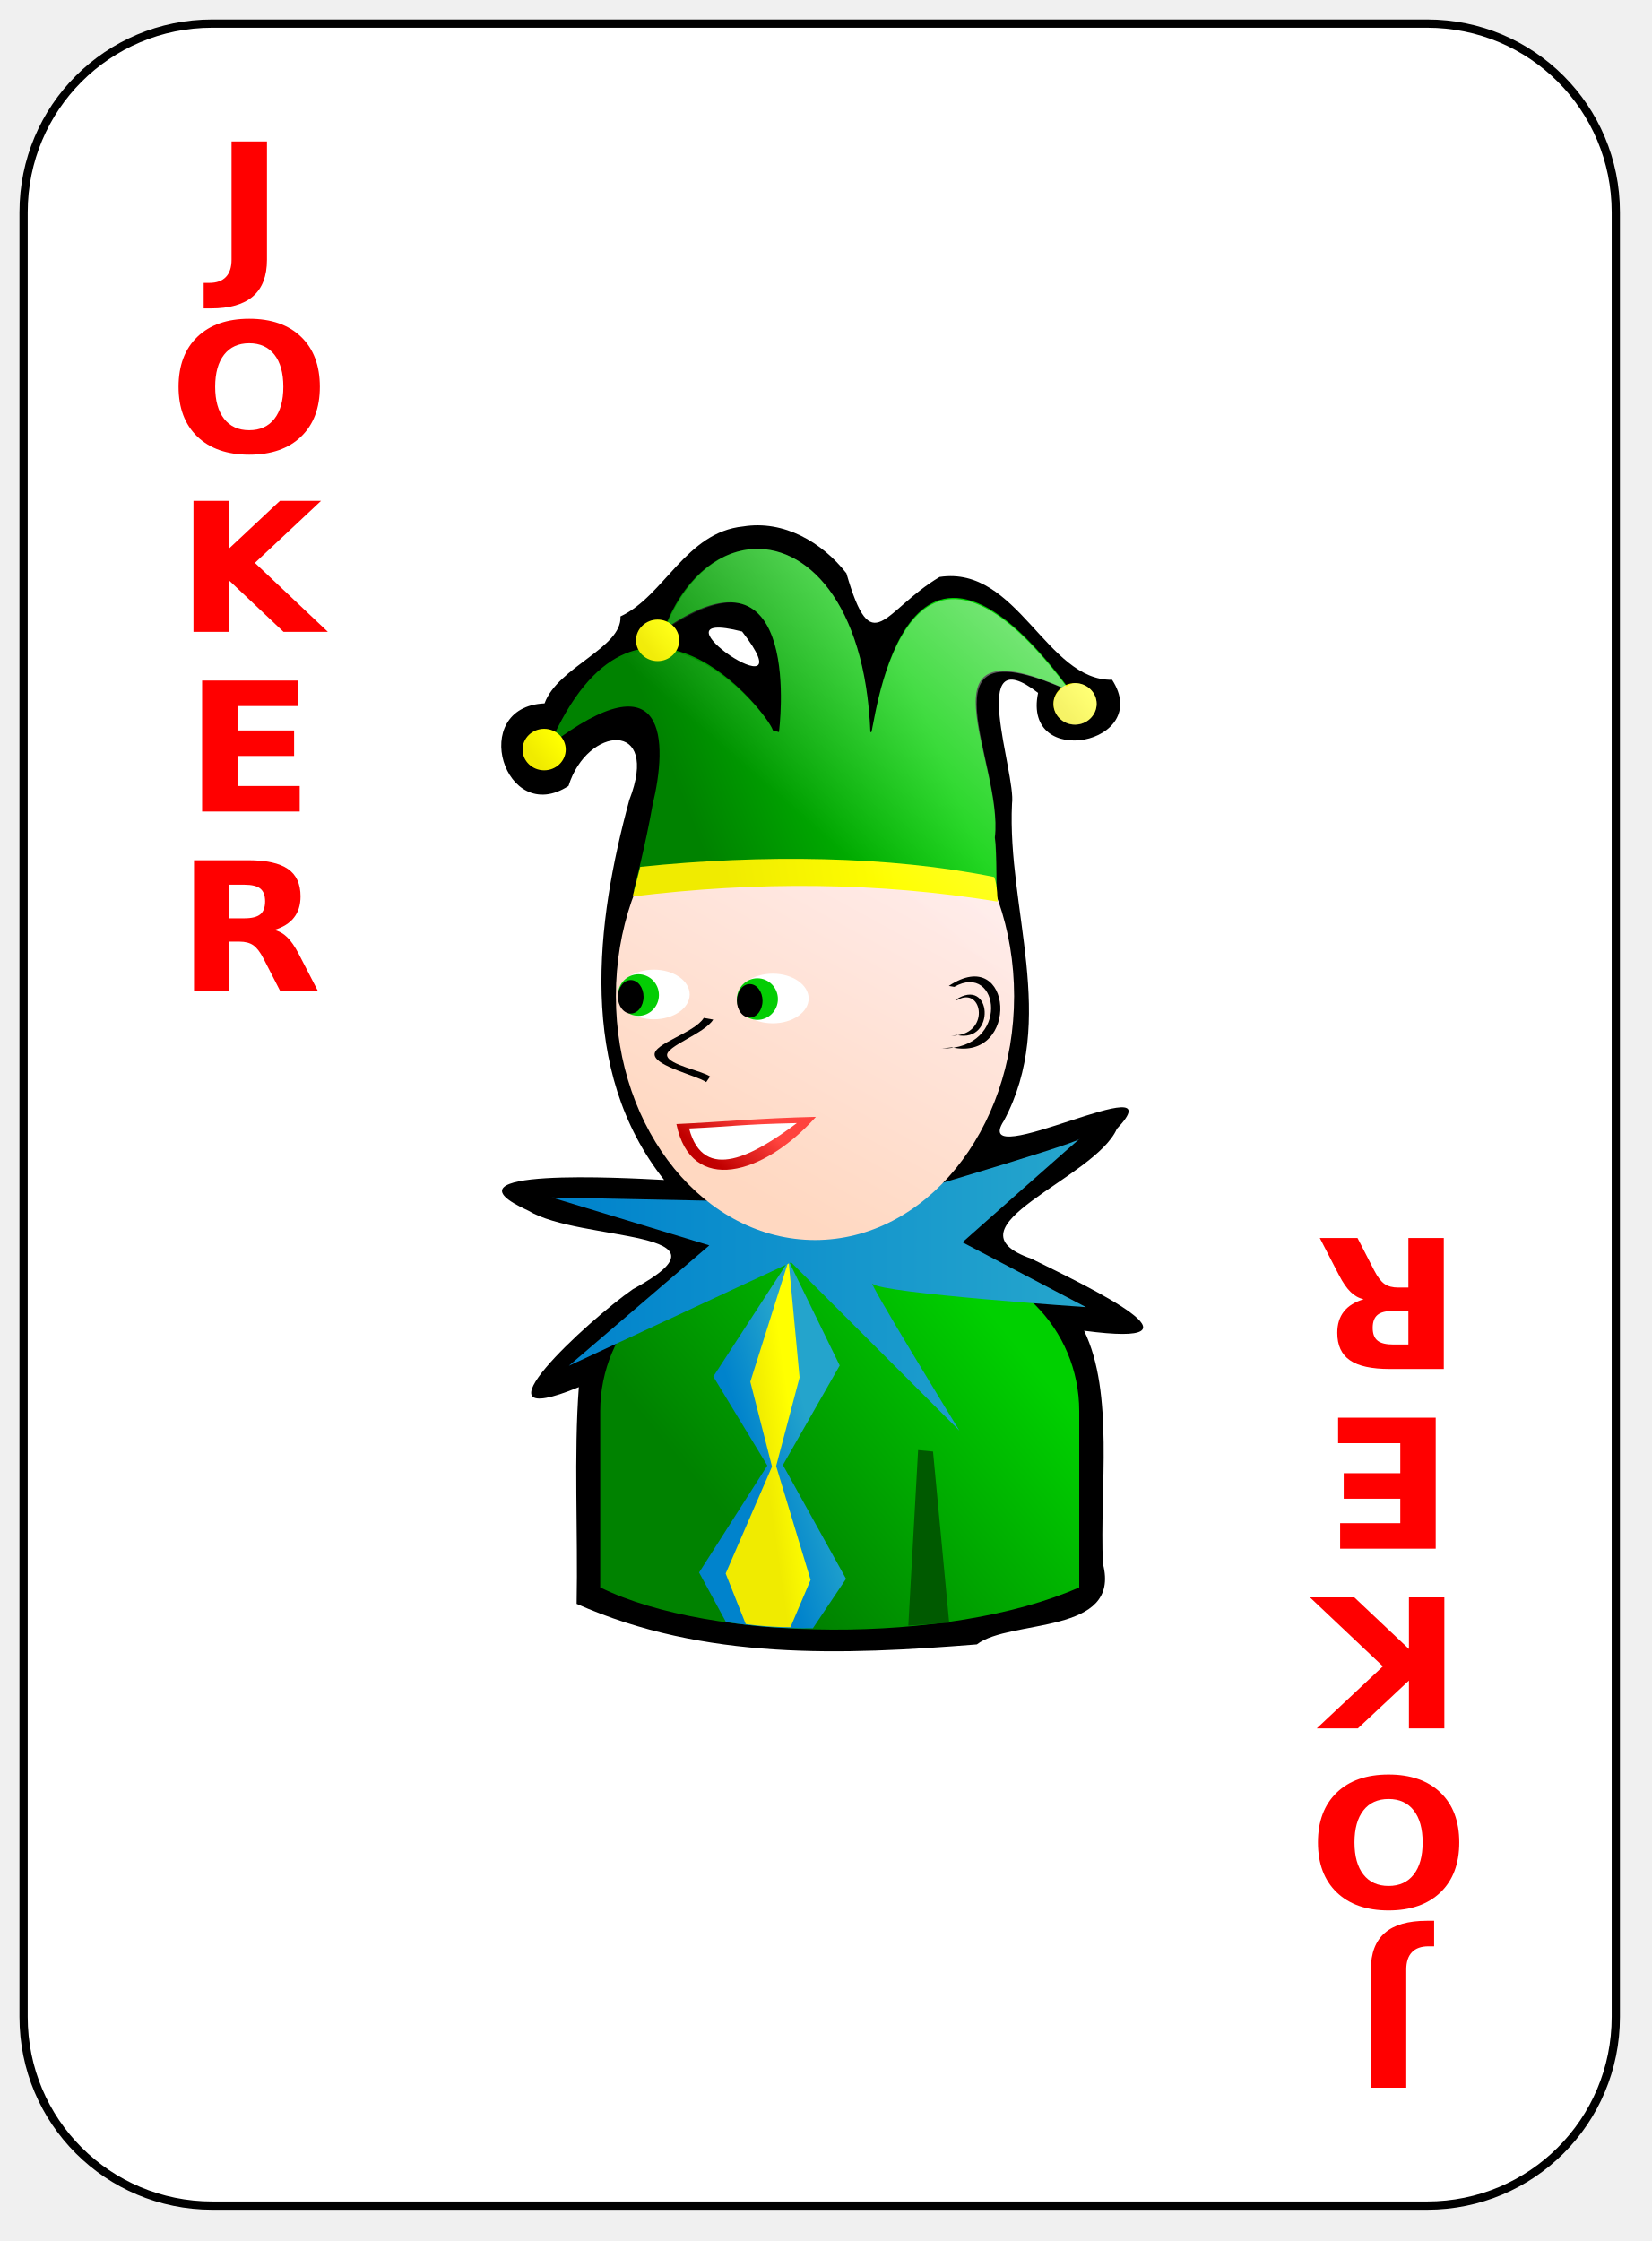
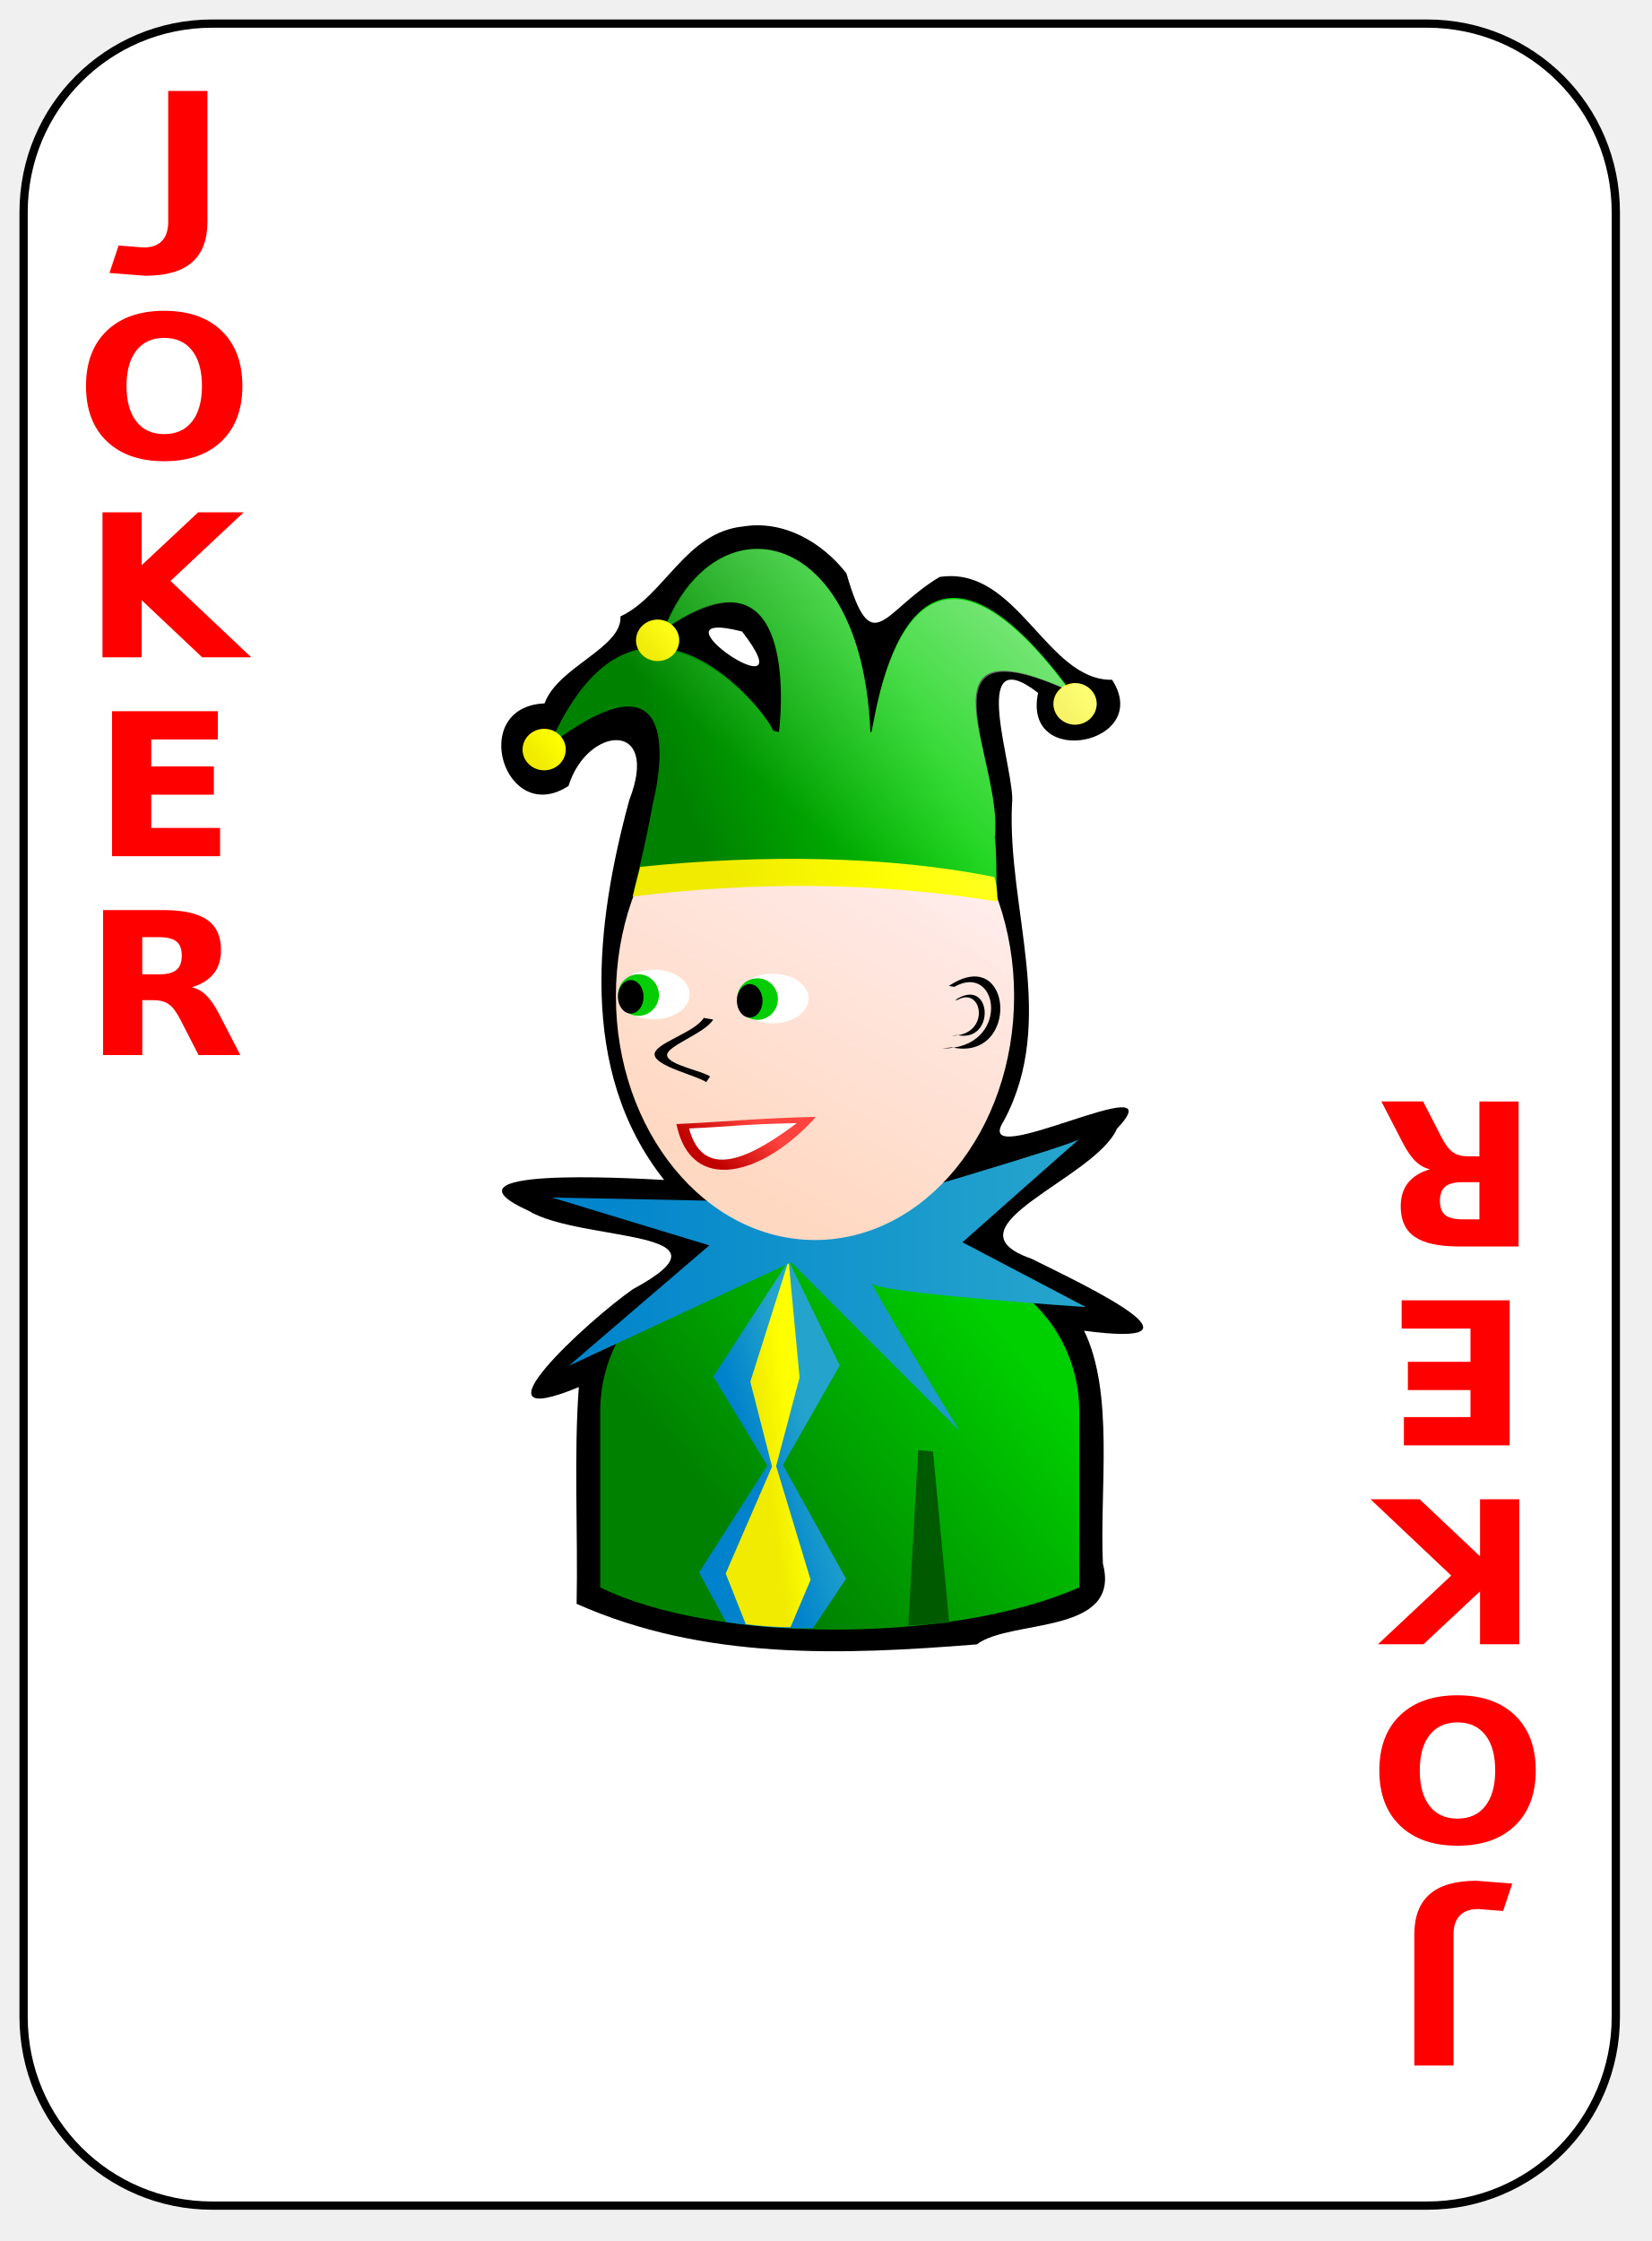
<svg xmlns="http://www.w3.org/2000/svg" xmlns:xlink="http://www.w3.org/1999/xlink" version="1.0" x="0" y="0" preserveAspectRatio="xMinYMin meet" viewBox="0 0 140 190" height="190" id="svg2">
  <defs id="defs3">
    <linearGradient id="linearGradient2060">
      <stop style="stop-color:#ebf0d0;stop-opacity:1;" offset="0" id="stop2062" />
      <stop style="stop-color:#ffffeb;stop-opacity:1;" offset="1" id="stop2064" />
    </linearGradient>
    <linearGradient x1="2" y1="63.1" x2="109" y2="128.695" id="linearGradient4853" xlink:href="#linearGradient2060" gradientUnits="userSpaceOnUse" gradientTransform="translate(0,-1)" />
    <linearGradient id="linearGradient6214">
      <stop style="stop-color:#c10000;stop-opacity:1;" offset="0" id="stop6216" />
      <stop style="stop-color:#ff433e;stop-opacity:1;" offset="1" id="stop6218" />
    </linearGradient>
    <linearGradient id="linearGradient5417">
      <stop id="stop5419" offset="0" style="stop-color:#f0a700;stop-opacity:1;" />
      <stop id="stop5421" offset="1" style="stop-color:#ffed00;stop-opacity:1;" />
    </linearGradient>
    <linearGradient id="linearGradient5407">
      <stop style="stop-color:#f0eb00;stop-opacity:1;" offset="0" id="stop5409" />
      <stop style="stop-color:#ffff00;stop-opacity:1;" offset="1" id="stop5411" />
    </linearGradient>
    <linearGradient id="linearGradient3865">
      <stop style="stop-color:#0083cc;stop-opacity:1;" offset="0" id="stop3867" />
      <stop style="stop-color:#24a4cc;stop-opacity:1;" offset="1" id="stop3869" />
    </linearGradient>
    <linearGradient id="linearGradient3857">
      <stop style="stop-color:#ffd8c1;stop-opacity:1;" offset="0" id="stop3859" />
      <stop style="stop-color:#ffeded;stop-opacity:1;" offset="1" id="stop3861" />
    </linearGradient>
    <linearGradient id="linearGradient2580">
      <stop style="stop-color:#ffffff;stop-opacity:1;" offset="0" id="stop2582" />
      <stop style="stop-color:#ffffff;stop-opacity:0;" offset="1" id="stop2584" />
    </linearGradient>
    <linearGradient id="linearGradient3196">
      <stop style="stop-color:#008200;stop-opacity:1;" offset="0" id="stop3198" />
      <stop style="stop-color:#00d000;stop-opacity:1;" offset="1" id="stop3200" />
    </linearGradient>
    <linearGradient id="linearGradient4408">
      <stop style="stop-color:#ff44ab;stop-opacity:1;" offset="0" id="stop4410" />
      <stop style="stop-color:#ff66cc;stop-opacity:1;" offset="1" id="stop4412" />
    </linearGradient>
    <linearGradient y2="415.539" x2="449.323" y1="540.539" x1="298.986" gradientTransform="matrix(0.144857,0,0,0.144857,167.4456,227.3766)" gradientUnits="userSpaceOnUse" id="linearGradient5712" xlink:href="#linearGradient3196" />
    <linearGradient y2="122.957" x2="175.186" y1="124.593" x1="169.794" gradientTransform="translate(42.51645,174.5465)" gradientUnits="userSpaceOnUse" id="linearGradient5714" xlink:href="#linearGradient3865" />
    <linearGradient y2="123.974" x2="173.86" y1="124.372" x1="171.076" gradientTransform="translate(42.51645,174.5465)" gradientUnits="userSpaceOnUse" id="linearGradient5716" xlink:href="#linearGradient5407" />
    <linearGradient y2="111.381" x2="196.723" y1="111.381" x1="154.62" gradientTransform="translate(42.20736,173.3211)" gradientUnits="userSpaceOnUse" id="linearGradient5718" xlink:href="#linearGradient3865" />
    <linearGradient y2="256.18" x2="484.796" y1="437.499" x1="356.442" gradientTransform="matrix(0.186825,0,0,0.144857,144.5143,214.0766)" gradientUnits="userSpaceOnUse" id="linearGradient5720" xlink:href="#linearGradient3857" />
    <linearGradient y2="310.924" x2="319.802" y1="336.45" x1="298.101" gradientTransform="matrix(0.144857,0,0,0.144857,167.3072,227.4099)" gradientUnits="userSpaceOnUse" id="linearGradient5722" xlink:href="#linearGradient6214" />
    <linearGradient y2="65.1" x2="185.693" y1="73.1" x1="165.469" gradientTransform="translate(42.20736,173.3211)" gradientUnits="userSpaceOnUse" id="linearGradient5724" xlink:href="#linearGradient3196" />
    <linearGradient y2="66.479" x2="154.428" y1="68.058" x1="152.346" gradientTransform="translate(51.82771,164.0597)" gradientUnits="userSpaceOnUse" id="linearGradient5726" xlink:href="#linearGradient5407" />
    <linearGradient y2="66.479" x2="154.428" y1="68.058" x1="152.346" gradientTransform="translate(42.20736,173.3211)" gradientUnits="userSpaceOnUse" id="linearGradient5728" xlink:href="#linearGradient5407" />
    <linearGradient y2="66.479" x2="154.428" y1="68.058" x1="152.346" gradientTransform="translate(87.22198,169.4442)" gradientUnits="userSpaceOnUse" id="linearGradient5730" xlink:href="#linearGradient5407" />
    <linearGradient y2="76.889" x2="182.72" y1="79.187" x1="168.502" gradientTransform="translate(42.20736,173.3211)" gradientUnits="userSpaceOnUse" id="linearGradient5732" xlink:href="#linearGradient5407" />
    <linearGradient y2="167.521" x2="384.934" y1="-108.126" x1="625.703" gradientTransform="matrix(0.144857,0,0,0.144857,167.4507,227.3775)" gradientUnits="userSpaceOnUse" id="linearGradient5734" xlink:href="#linearGradient2580" />
  </defs>
  <g id="layer1">
    <g id="g5630">
      <path id="rect1306" d="M 18,2 L 121,2 C 129.864,2 137,9.136 137,18 L 137,171 C 137,179.864 129.864,187 121,187 L 18,187 C 9.136,187 2,179.864 2,171 L 2,18 C 2,9.136 9.136,2 18,2 z " style="fill:#ffffff;fill-opacity:1;stroke:black;stroke-width:0.7;stroke-miterlimit:4;stroke-dashoffset:0;stroke-opacity:1" />
    </g>
    <g id="g5495" transform="translate(-448.5,-231.5)" />
  </g>
  <g transform="matrix(0.286429,0,0,0.388772,-29.6136,-4.4692)" style="fill:#ff0000;fill-opacity:1" id="g1390" />
-   <path d="M 19.173,12.281 L 22.106,12.281 L 22.106,22.549 C 22.106,23.966 21.72,25.025 20.948,25.725 C 20.181,26.426 19.018,26.776 17.459,26.776 L 16.865,26.776 L 16.865,24.56 L 17.322,24.56 C 17.932,24.56 18.391,24.39 18.701,24.05 C 19.016,23.709 19.173,23.209 19.173,22.549 L 19.173,12.281 M 20.636,29.8 C 19.742,29.8 19.049,30.131 18.556,30.791 C 18.064,31.451 17.817,32.38 17.817,33.578 C 17.817,34.772 18.064,35.699 18.556,36.359 C 19.049,37.019 19.742,37.349 20.636,37.349 C 21.534,37.349 22.23,37.019 22.723,36.359 C 23.215,35.699 23.462,34.772 23.462,33.578 C 23.462,32.38 23.215,31.451 22.723,30.791 C 22.23,30.131 21.534,29.8 20.636,29.8 M 20.636,27.675 C 22.464,27.675 23.896,28.198 24.932,29.244 C 25.968,30.29 26.485,31.735 26.486,33.578 C 26.485,35.417 25.968,36.859 24.932,37.905 C 23.896,38.951 22.464,39.474 20.636,39.474 C 18.813,39.474 17.381,38.951 16.34,37.905 C 15.304,36.859 14.786,35.417 14.786,33.578 C 14.786,31.735 15.304,30.29 16.34,29.244 C 17.381,28.198 18.813,27.675 20.636,27.675 M 16.02,43.481 L 18.952,43.481 L 18.952,47.632 L 23.18,43.481 L 26.585,43.481 L 21.108,48.866 L 27.148,54.853 L 23.477,54.853 L 18.952,50.374 L 18.952,54.853 L 16.02,54.853 L 16.02,43.481 M 16.736,59.08 L 24.65,59.08 L 24.65,61.297 L 19.668,61.297 L 19.668,63.414 L 24.353,63.414 L 24.353,65.631 L 19.668,65.631 L 19.668,68.236 L 24.817,68.236 L 24.817,70.453 L 16.736,70.453 L 16.736,59.08 M 20.232,79.723 C 20.846,79.723 21.286,79.608 21.55,79.38 C 21.819,79.151 21.953,78.775 21.953,78.252 C 21.953,77.734 21.819,77.364 21.55,77.14 C 21.286,76.917 20.846,76.805 20.232,76.805 L 18.998,76.805 L 18.998,79.723 L 20.232,79.723 M 18.998,81.749 L 18.998,86.052 L 16.065,86.052 L 16.065,74.68 L 20.544,74.68 C 22.042,74.68 23.139,74.931 23.835,75.434 C 24.536,75.937 24.886,76.732 24.886,77.818 C 24.886,78.57 24.703,79.187 24.337,79.669 C 23.977,80.152 23.431,80.507 22.7,80.736 C 23.101,80.827 23.459,81.035 23.774,81.36 C 24.094,81.68 24.416,82.168 24.741,82.823 L 26.333,86.052 L 23.21,86.052 L 21.824,83.226 C 21.545,82.658 21.26,82.269 20.971,82.061 C 20.686,81.853 20.306,81.749 19.828,81.749 L 18.998,81.749" transform="scale(1.023957,0.976603)" style="writing-mode:lr-tb;text-anchor:middle;font-family:Bitstream Vera Sans;stroke-opacity:1;stroke-linejoin:miter;stroke-linecap:butt;stroke-width:1px;stroke:none;fill-opacity:1;fill:#ff0000;font-stretch:normal;font-weight:bold;font-variant:normal;font-style:normal;font-size:15.6" id="text1386" />
  <g transform="matrix(-0.286429,0,0,-0.388772,168.4791,193.4692)" style="fill:#ff0000;fill-opacity:1" id="g1406" />
-   <path d="M -116.443,-181.247 L -113.511,-181.247 L -113.511,-170.979 C -113.511,-169.562 -113.897,-168.503 -114.669,-167.803 C -115.435,-167.102 -116.598,-166.751 -118.157,-166.751 L -118.751,-166.751 L -118.751,-168.968 L -118.294,-168.968 C -117.685,-168.968 -117.225,-169.138 -116.916,-169.478 C -116.601,-169.819 -116.443,-170.319 -116.443,-170.979 L -116.443,-181.247 M -114.981,-163.727 C -115.875,-163.727 -116.568,-163.397 -117.06,-162.737 C -117.553,-162.077 -117.799,-161.148 -117.799,-159.949 C -117.799,-158.756 -117.553,-157.829 -117.06,-157.169 C -116.568,-156.509 -115.875,-156.179 -114.981,-156.179 C -114.082,-156.179 -113.386,-156.509 -112.894,-157.169 C -112.401,-157.829 -112.155,-158.756 -112.155,-159.949 C -112.155,-161.148 -112.401,-162.077 -112.894,-162.737 C -113.386,-163.397 -114.082,-163.727 -114.981,-163.727 M -114.981,-165.853 C -113.153,-165.853 -111.721,-165.33 -110.685,-164.284 C -109.649,-163.237 -109.131,-161.793 -109.131,-159.949 C -109.131,-158.111 -109.649,-156.669 -110.685,-155.623 C -111.721,-154.577 -113.153,-154.054 -114.981,-154.054 C -116.804,-154.054 -118.236,-154.577 -119.277,-155.623 C -120.313,-156.669 -120.831,-158.111 -120.831,-159.949 C -120.831,-161.793 -120.313,-163.237 -119.277,-164.284 C -118.236,-165.33 -116.804,-165.853 -114.981,-165.853 M -119.597,-150.047 L -116.664,-150.047 L -116.664,-145.896 L -112.437,-150.047 L -109.032,-150.047 L -114.509,-144.662 L -108.468,-138.675 L -112.14,-138.675 L -116.664,-143.154 L -116.664,-138.675 L -119.597,-138.675 L -119.597,-150.047 M -118.881,-134.448 L -110.967,-134.448 L -110.967,-132.231 L -115.948,-132.231 L -115.948,-130.113 L -111.264,-130.113 L -111.264,-127.897 L -115.948,-127.897 L -115.948,-125.292 L -110.799,-125.292 L -110.799,-123.075 L -118.881,-123.075 L -118.881,-134.448 M -115.385,-113.805 C -114.77,-113.805 -114.331,-113.92 -114.067,-114.148 C -113.798,-114.377 -113.663,-114.752 -113.663,-115.275 C -113.663,-115.793 -113.798,-116.164 -114.067,-116.388 C -114.331,-116.611 -114.77,-116.723 -115.385,-116.723 L -116.619,-116.723 L -116.619,-113.805 L -115.385,-113.805 M -116.619,-111.779 L -116.619,-107.476 L -119.551,-107.476 L -119.551,-118.848 L -115.072,-118.848 C -113.574,-118.848 -112.477,-118.597 -111.782,-118.094 C -111.081,-117.591 -110.731,-116.796 -110.731,-115.71 C -110.731,-114.958 -110.913,-114.341 -111.279,-113.859 C -111.64,-113.376 -112.185,-113.021 -112.917,-112.792 C -112.516,-112.701 -112.158,-112.493 -111.843,-112.168 C -111.523,-111.848 -111.2,-111.36 -110.875,-110.705 L -109.283,-107.476 L -112.406,-107.476 L -113.793,-110.302 C -114.072,-110.87 -114.356,-111.259 -114.646,-111.467 C -114.93,-111.675 -115.311,-111.779 -115.788,-111.779 L -116.619,-111.779" transform="scale(-1.023957,-0.976603)" style="writing-mode:lr-tb;text-anchor:middle;font-family:Bitstream Vera Sans;stroke-opacity:1;stroke-linejoin:miter;stroke-linecap:butt;stroke-width:1px;stroke:none;fill-opacity:1;fill:#ff0000;font-stretch:normal;font-weight:bold;font-variant:normal;font-style:normal;font-size:15.6" id="text1408" />
  <g transform="matrix(0.999895,0,0,1,-149.0774,-176.967)" id="g2715">
    <path id="path1619" d="M 212.114,221.602 C 207.233,222.093 205.431,227.499 201.707,229.227 C 201.853,231.904 196.396,233.495 195.27,236.602 C 188.727,236.889 191.881,247.123 197.301,243.602 C 198.873,238.504 205.117,237.953 202.457,244.79 C 199.632,255.174 198.038,267.713 205.409,277.007 C 202.071,276.828 185.793,275.928 193.9,279.616 C 198.319,282.305 212.268,281.135 202.76,286.269 C 198.944,288.925 188.406,298.607 198.176,294.571 C 197.744,300.269 198.108,306.91 197.989,312.946 C 208.814,317.759 220.558,317.29 231.926,316.384 C 234.753,314.206 244.217,315.636 242.614,309.54 C 242.33,303.157 243.593,295.087 241.02,289.79 C 252.328,291.295 241.666,286.207 236.548,283.682 C 228.883,281.016 241.943,276.927 243.798,272.676 C 249.142,267.033 231.157,276.697 234.218,271.989 C 238.806,263.42 234.479,254.031 234.908,245.102 C 235.271,242.567 230.997,230.978 237.119,235.711 C 235.739,242.289 246.914,240.049 243.395,234.602 C 237.817,234.7 235.377,224.88 228.77,225.884 C 223.944,228.754 223.048,233.109 220.864,225.571 C 218.788,222.927 215.557,221.048 212.114,221.602 z M 212.02,230.509 C 217.915,238.126 203.361,228.296 212.02,230.509 z " style="fill:#000000;fill-opacity:1;stroke:none;stroke-width:2;stroke-miterlimit:4;stroke-dashoffset:0;stroke-opacity:1" />
    <path style="fill:url(#linearGradient5712);fill-opacity:1;stroke:none;stroke-width:2;stroke-miterlimit:4;stroke-dashoffset:0;stroke-opacity:1" d="M 212.713,283.898 C 205.664,283.898 199.989,289.574 199.989,296.623 L 199.989,311.552 C 209.369,316.201 229.515,316.446 240.608,311.552 L 240.608,296.623 C 240.608,289.574 234.932,283.898 227.883,283.898 L 212.713,283.898 z " id="path1623" />
    <path style="fill:url(#linearGradient5714);fill-opacity:1;fill-rule:evenodd;stroke:none;stroke-width:1px;stroke-linecap:butt;stroke-linejoin:miter;stroke-opacity:1" d="M 215.963,283.853 L 209.579,293.676 L 214.159,301.222 L 208.373,310.288 L 210.65,314.484 C 213.195,314.883 215.609,315.06 218.022,315.017 L 220.833,310.824 L 215.481,301.177 L 220.297,292.738 L 215.963,283.853 z " id="path1625" />
    <path id="path1627" d="M 215.963,283.853 L 212.717,294.117 L 214.557,301.311 L 210.627,310.376 L 212.329,314.661 C 213.903,314.883 215.299,314.928 216.122,314.929 L 217.828,310.912 L 214.906,301.265 L 216.894,293.754 L 215.963,283.853 z " style="fill:url(#linearGradient5716);fill-opacity:1;fill-rule:evenodd;stroke:none;stroke-width:1px;stroke-linecap:butt;stroke-linejoin:miter;stroke-opacity:1" />
    <path style="fill:url(#linearGradient5718);fill-opacity:1;fill-rule:evenodd;stroke:none;stroke-width:1px;stroke-linecap:butt;stroke-linejoin:miter;stroke-opacity:1" d="M 208.847,278.758 L 195.887,278.496 L 209.239,282.554 L 197.327,292.764 L 216.177,283.994 L 230.446,298.262 C 230.446,298.262 222.33,285.041 223.115,285.827 C 223.9,286.612 241.18,287.79 241.18,287.79 L 230.707,282.292 C 230.707,282.292 241.18,272.998 240.656,273.522 C 240.132,274.045 221.675,279.412 221.675,279.412 L 208.847,278.758 z " id="path1629" />
    <path style="fill:url(#linearGradient5720);fill-opacity:1;stroke:none;stroke-width:2;stroke-miterlimit:4;stroke-dashoffset:0;stroke-opacity:1" d="M 235.086,261.424 C 235.086,272.837 227.522,282.1 218.203,282.1 C 208.883,282.1 201.319,272.837 201.319,261.424 C 201.319,250.011 208.883,240.748 218.203,240.748 C 227.522,240.748 235.086,250.011 235.086,261.424 z " id="path1631" />
    <g id="g1633" transform="matrix(0.144857,0,0,9.790296e-2,167.1088,238.14)">
      <path transform="translate(-4,-6)" style="fill:#ffffff;fill-opacity:1;stroke:none;stroke-width:2;stroke-miterlimit:4;stroke-dashoffset:0;stroke-opacity:1" d="M 353,245.862 C 353,257.73 343.592,267.362 332,267.362 C 320.408,267.362 311,257.73 311,245.862 C 311,233.994 320.408,224.362 332,224.362 C 343.592,224.362 353,233.994 353,245.862 z " id="path1635" />
      <path transform="matrix(0.571429,0,0,0.83721,129.2857,34.52408)" style="fill:#04cd04;fill-opacity:1;stroke:none;stroke-width:2;stroke-miterlimit:4;stroke-dashoffset:0;stroke-opacity:1" d="M 353,245.862 C 353,257.73 343.592,267.362 332,267.362 C 320.408,267.362 311,257.73 311,245.862 C 311,233.994 320.408,224.362 332,224.362 C 343.592,224.362 353,233.994 353,245.862 z " id="path1637" />
      <path transform="matrix(0.357143,0,0,0.674419,195.9286,76.04816)" style="fill:#000000;fill-opacity:1;stroke:none;stroke-width:2;stroke-miterlimit:4;stroke-dashoffset:0;stroke-opacity:1" d="M 353,245.862 C 353,257.73 343.592,267.362 332,267.362 C 320.408,267.362 311,257.73 311,245.862 C 311,233.994 320.408,224.362 332,224.362 C 343.592,224.362 353,233.994 353,245.862 z " id="path1639" />
    </g>
    <g id="g1641" transform="matrix(0.144857,0,0,9.790296e-2,157.0203,237.7991)">
      <path transform="translate(-4,-6)" style="fill:#ffffff;fill-opacity:1;stroke:none;stroke-width:2;stroke-miterlimit:4;stroke-dashoffset:0;stroke-opacity:1" d="M 353,245.862 C 353,257.73 343.592,267.362 332,267.362 C 320.408,267.362 311,257.73 311,245.862 C 311,233.994 320.408,224.362 332,224.362 C 343.592,224.362 353,233.994 353,245.862 z " id="path1643" />
      <path transform="matrix(0.571429,0,0,0.83721,129.2857,34.52408)" style="fill:#04cd04;fill-opacity:1;stroke:none;stroke-width:2;stroke-miterlimit:4;stroke-dashoffset:0;stroke-opacity:1" d="M 353,245.862 C 353,257.73 343.592,267.362 332,267.362 C 320.408,267.362 311,257.73 311,245.862 C 311,233.994 320.408,224.362 332,224.362 C 343.592,224.362 353,233.994 353,245.862 z " id="path1645" />
      <path transform="matrix(0.357143,0,0,0.674419,195.9286,76.04816)" style="fill:#000000;fill-opacity:1;stroke:none;stroke-width:2;stroke-miterlimit:4;stroke-dashoffset:0;stroke-opacity:1" d="M 353,245.862 C 353,257.73 343.592,267.362 332,267.362 C 320.408,267.362 311,257.73 311,245.862 C 311,233.994 320.408,224.362 332,224.362 C 343.592,224.362 353,233.994 353,245.862 z " id="path1647" />
    </g>
    <path style="fill:url(#linearGradient5722);fill-opacity:1;fill-rule:evenodd;stroke:none;stroke-width:1px;stroke-linecap:butt;stroke-linejoin:miter;stroke-opacity:1" d="M 206.449,272.268 C 207.694,278.347 213.853,276.614 218.278,271.659 C 213.421,271.769 210.104,272.103 206.449,272.268 z " id="path1651" />
    <path style="fill:#005a00;fill-opacity:1;stroke:none;stroke-width:2;stroke-miterlimit:4;stroke-dashoffset:0;stroke-opacity:1" d="M 226.945,299.911 L 228.209,300.034 L 229.58,314.547 L 226.115,314.798 L 226.945,299.911 z " id="path1653" />
    <path id="path1655" d="M 208.771,263.27 C 207.979,264.557 204.44,265.454 204.604,266.426 C 204.768,267.399 208.185,268.154 208.975,268.714 L 209.306,268.236 C 208.611,267.743 205.797,267.264 205.662,266.464 C 205.527,265.665 208.831,264.615 209.571,263.412 L 208.771,263.27 z " style="fill:#000000;fill-opacity:1;fill-rule:evenodd;stroke:none;stroke-width:1px;stroke-linecap:butt;stroke-linejoin:miter;stroke-opacity:1" />
    <path id="path1657" d="M 212.645,223.54 C 209.76,223.852 206.983,226.152 205.395,230.352 C 217.384,221.952 215.145,239.04 215.145,239.04 C 214.994,238.967 214.649,238.976 214.614,238.852 C 214.235,237.526 203.11,223.069 195.676,240.165 C 205.707,232.533 205.732,239.831 204.426,245.227 C 203.862,248.48 202.832,252.477 202.832,252.477 C 213.25,250.266 223.247,251.429 233.582,253.259 C 233.582,253.259 233.628,249.123 233.448,247.973 C 234.206,241.531 226.265,229.3 239.9,235.585 C 225.238,215.597 223.147,239.798 222.957,239.04 C 222.955,239.031 222.899,239.048 222.895,239.04 C 222.452,227.998 217.407,223.025 212.645,223.54 z " style="fill:url(#linearGradient5724);fill-opacity:1;fill-rule:evenodd;stroke:none;stroke-width:1px;stroke-linecap:butt;stroke-linejoin:miter;stroke-opacity:1" />
    <path id="path1659" d="M 206.687,231.257 C 206.687,232.228 205.866,233.016 204.856,233.016 C 203.845,233.016 203.025,232.228 203.025,231.257 C 203.025,230.286 203.845,229.498 204.856,229.498 C 205.866,229.498 206.687,230.286 206.687,231.257 z " style="fill:url(#linearGradient5726);fill-opacity:1;stroke:none;stroke-width:2;stroke-miterlimit:4;stroke-dashoffset:0;stroke-opacity:1" />
    <path style="fill:#ffffff;fill-opacity:1;fill-rule:evenodd;stroke:none;stroke-width:1px;stroke-linecap:butt;stroke-linejoin:miter;stroke-opacity:1" d="M 207.526,272.643 C 208.771,277.351 213.102,274.857 216.664,272.186 C 211.807,272.296 211.18,272.478 207.526,272.643 z " id="path1661" />
    <path style="fill:url(#linearGradient5728);fill-opacity:1;stroke:none;stroke-width:2;stroke-miterlimit:4;stroke-dashoffset:0;stroke-opacity:1" d="M 197.066,240.518 C 197.066,241.489 196.246,242.277 195.236,242.277 C 194.225,242.277 193.405,241.489 193.405,240.518 C 193.405,239.547 194.225,238.759 195.236,238.759 C 196.246,238.759 197.066,239.547 197.066,240.518 z " id="path1663" />
    <path style="fill:url(#linearGradient5730);fill-opacity:1;stroke:none;stroke-width:2;stroke-miterlimit:4;stroke-dashoffset:0;stroke-opacity:1" d="M 242.081,236.641 C 242.081,237.612 241.261,238.4 240.25,238.4 C 239.24,238.4 238.419,237.612 238.419,236.641 C 238.419,235.67 239.24,234.882 240.25,234.882 C 241.261,234.882 242.081,235.67 242.081,236.641 z " id="path1665" />
    <path id="path1667" d="M 229.802,265.765 C 235.618,267.024 235.029,256.899 229.55,260.558 L 230.011,260.637 C 233.854,258.451 234.852,265.93 228.954,265.86 L 229.802,265.765 z " style="fill:#000000;fill-opacity:1;fill-rule:evenodd;stroke:none;stroke-width:1px;stroke-linecap:butt;stroke-linejoin:miter;stroke-opacity:1" />
    <path style="fill:#000000;fill-opacity:1;fill-rule:evenodd;stroke:none;stroke-width:1px;stroke-linecap:butt;stroke-linejoin:miter;stroke-opacity:1" d="M 230.243,264.723 C 233.561,265.441 233.225,259.664 230.099,261.752 L 230.268,261.75 C 232.46,260.502 233.124,264.816 229.759,264.777 L 230.243,264.723 z " id="path1669" />
    <path style="fill:url(#linearGradient5732);fill-opacity:1;fill-rule:evenodd;stroke:none;stroke-width:1px;stroke-linecap:butt;stroke-linejoin:miter;stroke-opacity:1" d="M 202.738,252.974 L 203.384,250.461 C 213.746,249.385 224.539,249.528 233.394,251.323 C 233.681,251.969 233.681,253.405 233.681,253.405 C 223.51,251.754 213.268,251.682 202.738,252.974 z " id="path1671" />
    <path id="path1673" d="M 212.65,223.541 C 209.905,223.837 207.3,225.999 205.681,229.822 C 205.42,229.683 205.189,229.51 204.869,229.51 C 203.858,229.51 203.025,230.289 203.025,231.26 C 203.025,231.625 203.233,231.916 203.431,232.197 C 200.984,232.645 198.481,234.587 196.244,239.166 C 195.945,238.963 195.637,238.76 195.244,238.76 C 194.233,238.76 193.4,239.539 193.4,240.51 C 193.4,241.48 194.233,242.291 195.244,242.291 C 196.254,242.291 197.056,241.48 197.056,240.51 C 197.056,240.121 196.841,239.832 196.619,239.541 C 205.62,233.181 205.691,240.023 204.431,245.228 C 203.867,248.48 202.838,252.478 202.838,252.478 C 202.848,252.476 202.858,252.48 202.869,252.478 L 202.744,252.978 C 202.775,252.974 202.806,252.982 202.838,252.978 C 201.887,255.564 201.338,258.397 201.338,261.416 C 201.338,268.7 204.436,275.076 209.088,278.76 L 208.838,278.76 L 195.9,278.51 L 209.244,282.541 L 197.338,292.76 L 201.588,290.791 C 200.659,292.559 199.994,294.491 199.994,296.635 L 199.994,311.541 C 202.735,312.9 206.502,313.765 210.588,314.353 L 210.65,314.478 C 211.222,314.568 211.746,314.536 212.306,314.603 L 212.338,314.666 C 213.911,314.888 215.296,314.915 216.119,314.916 L 216.15,314.885 C 216.766,314.902 217.412,315.021 218.025,315.01 C 220.758,315.085 223.399,314.874 226.119,314.635 L 226.119,314.791 L 229.588,314.541 L 229.556,314.353 C 233.644,313.772 237.515,312.91 240.619,311.541 L 240.619,296.635 C 240.619,293.004 239.074,289.761 236.65,287.447 C 238.39,287.579 241.181,287.791 241.181,287.791 L 230.713,282.291 C 230.713,282.291 241.174,272.986 240.65,273.51 C 240.331,273.829 234.334,275.654 228.931,277.26 C 232.662,273.466 235.088,267.814 235.088,261.416 C 235.088,258.423 234.554,255.61 233.619,253.041 C 233.617,252.962 233.594,252.798 233.588,252.666 C 233.594,251.921 233.622,248.999 233.463,247.978 C 234.204,241.677 226.748,229.921 239.181,235.291 C 238.744,235.612 238.431,236.065 238.431,236.635 C 238.431,237.605 239.233,238.416 240.244,238.416 C 241.254,238.416 242.088,237.605 242.088,236.635 C 242.088,235.664 241.254,234.885 240.244,234.885 C 239.96,234.885 239.765,235.055 239.525,235.166 C 225.231,216.174 223.15,239.792 222.963,239.041 C 222.96,239.032 222.904,239.049 222.9,239.041 C 222.457,227.998 217.413,223.026 212.65,223.541 z M 211.994,228.166 C 216.422,229.428 215.15,239.041 215.15,239.041 C 214.999,238.968 214.654,238.977 214.619,238.853 C 214.405,238.105 210.741,233.307 206.275,232.228 C 206.484,231.942 206.681,231.635 206.681,231.26 C 206.681,230.749 206.449,230.3 206.088,229.978 C 208.674,228.321 210.65,227.783 211.994,228.166 z " style="fill:url(#linearGradient5734);fill-opacity:1;stroke:none;stroke-width:2;stroke-miterlimit:4;stroke-dashoffset:0;stroke-opacity:1" />
  </g>
+   <path id="text1386" style="font-style:normal;font-variant:normal;font-weight:bold;font-stretch:normal;font-size:15.6px;font-family:'Bitstream Vera Sans';writing-mode:lr-tb;text-anchor:middle;fill:#ff0000;fill-opacity:1;stroke:none;stroke-width:1.107px;stroke-linecap:butt;stroke-linejoin:miter;stroke-opacity:1" d="M 12.065,84.799 V 89.451 H 8.741 V 77.158 h 5.076 c 1.698,1e-5 2.941,0.272 3.729,0.815 0.794,0.543 1.191,1.402 1.191,2.577 -1.3e-5,0.812 -0.207,1.479 -0.622,2.001 -0.409,0.521 -1.027,0.906 -1.856,1.153 0.455,0.099 0.86,0.324 1.217,0.675 0.363,0.346 0.728,0.873 1.096,1.581 l 1.804,3.491 h -3.539 l -1.571,-3.055 c -0.317,-0.615 -0.639,-1.035 -0.967,-1.26 -0.322,-0.225 -0.754,-0.338 -1.295,-0.338 h -0.941 m 1.398,-2.19 c 0.696,1e-5 1.194,-0.123 1.493,-0.37 0.305,-0.247 0.458,-0.653 0.458,-1.219 -7e-6,-0.56 -0.153,-0.961 -0.458,-1.202 -0.299,-0.241 -0.797,-0.362 -1.493,-0.362 h -1.398 v 3.153 h 1.398 M 9.501,60.297 h 8.969 v 2.396 h -5.646 v 2.289 h 5.309 v 2.396 h -5.309 v 2.816 h 5.836 v 2.396 H 9.501 V 60.297 M 8.689,43.435 h 3.323 v 4.487 l 4.791,-4.487 h 3.859 l -6.207,5.821 6.846,6.471 h -4.161 l -5.128,-4.841 v 4.841 H 8.689 V 43.435 m 5.231,-17.084 c 2.072,1.3e-5 3.695,0.565 4.869,1.696 1.174,1.131 1.761,2.692 1.761,4.685 -1.3e-5,1.987 -0.587,3.546 -1.761,4.676 -1.174,1.131 -2.797,1.696 -4.869,1.696 -2.066,0 -3.689,-0.565 -4.869,-1.696 C 7.878,36.278 7.291,34.719 7.291,32.732 c 0,-1.992 0.587,-3.554 1.761,-4.685 1.18,-1.131 2.803,-1.696 4.869,-1.696 m 0,2.297 c -1.013,1e-5 -1.798,0.357 -2.357,1.07 -0.558,0.714 -0.837,1.718 -0.837,3.013 -4e-6,1.29 0.279,2.292 0.837,3.005 0.558,0.714 1.344,1.07 2.357,1.07 1.019,2e-6 1.807,-0.357 2.365,-1.07 0.558,-0.714 0.837,-1.715 0.837,-3.005 -1.1e-5,-1.295 -0.279,-2.3 -0.837,-3.013 -0.558,-0.714 -1.347,-1.07 -2.365,-1.07 M 14.263,7.712 h 3.323 v 11.098 c -4e-6,1.531 -0.437,2.676 -1.312,3.433 -0.869,0.757 -2.187,1.136 -3.954,1.136 l -3.039,-0.237 0.776,-2.327 2.107,0.167 c 0.691,-2e-6 1.211,-0.184 1.562,-0.552 0.357,-0.368 0.535,-0.908 0.535,-1.622 V 7.712" />
+   <path id="text1386-0" style="font-style:normal;font-variant:normal;font-weight:bold;font-stretch:normal;font-size:15.6px;font-family:'Bitstream Vera Sans';writing-mode:lr-tb;text-anchor:middle;fill:#ff0000;fill-opacity:1;stroke:none;stroke-width:1.107px;stroke-linecap:butt;stroke-linejoin:miter;stroke-opacity:1" d="m 125.435,98.039 v -4.652 h 3.323 v 12.292 h -5.076 c -1.698,-1e-5 -2.941,-0.272 -3.729,-0.815 -0.794,-0.543 -1.191,-1.402 -1.191,-2.577 1e-5,-0.812 0.207,-1.479 0.622,-2.001 0.409,-0.521 1.027,-0.906 1.856,-1.153 -0.455,-0.099 -0.86,-0.324 -1.217,-0.675 -0.363,-0.346 -0.728,-0.873 -1.096,-1.581 l -1.804,-3.491 h 3.539 l 1.571,3.055 c 0.317,0.615 0.639,1.035 0.967,1.26 0.322,0.225 0.754,0.338 1.295,0.338 h 0.941 m -1.398,2.19 c -0.696,0 -1.194,0.123 -1.493,0.37 -0.305,0.247 -0.458,0.653 -0.458,1.219 1e-5,0.56 0.153,0.961 0.458,1.202 0.299,0.241 0.797,0.362 1.493,0.362 h 1.398 v -3.153 h -1.398 m 3.962,22.312 h -8.969 v -2.396 h 5.646 v -2.289 h -5.309 v -2.396 h 5.309 v -2.816 h -5.836 v -2.396 h 9.159 v 12.292 m 0.811,16.862 h -3.323 v -4.487 l -4.791,4.487 h -3.859 l 6.207,-5.821 -6.846,-6.471 h 4.161 l 5.128,4.841 v -4.841 h 3.323 v 12.292 m -5.231,17.084 c -2.072,-1e-5 -3.695,-0.565 -4.869,-1.696 -1.174,-1.131 -1.761,-2.692 -1.761,-4.685 1e-5,-1.987 0.587,-3.546 1.761,-4.676 1.174,-1.131 2.797,-1.696 4.869,-1.696 2.066,0 3.689,0.565 4.869,1.696 1.174,1.131 1.761,2.69 1.761,4.676 0,1.992 -0.587,3.554 -1.761,4.685 -1.18,1.131 -2.803,1.696 -4.869,1.696 m 0,-2.297 c 1.013,-1e-5 1.798,-0.357 2.357,-1.07 0.558,-0.714 0.837,-1.718 0.837,-3.013 1e-5,-1.29 -0.279,-2.292 -0.837,-3.005 -0.558,-0.714 -1.344,-1.07 -2.357,-1.07 -1.019,0 -1.807,0.357 -2.365,1.07 -0.558,0.714 -0.837,1.715 -0.837,3.005 1e-5,1.295 0.279,2.3 0.837,3.013 0.558,0.714 1.347,1.07 2.365,1.07 m -0.343,20.936 h -3.323 v -11.098 c 1e-5,-1.531 0.437,-2.676 1.312,-3.433 0.869,-0.757 2.187,-1.136 3.954,-1.136 l 3.039,0.237 -0.776,2.327 -2.107,-0.167 c -0.691,0 -1.211,0.184 -1.562,0.552 -0.357,0.368 -0.535,0.908 -0.535,1.622 v 11.098" />
</svg>
